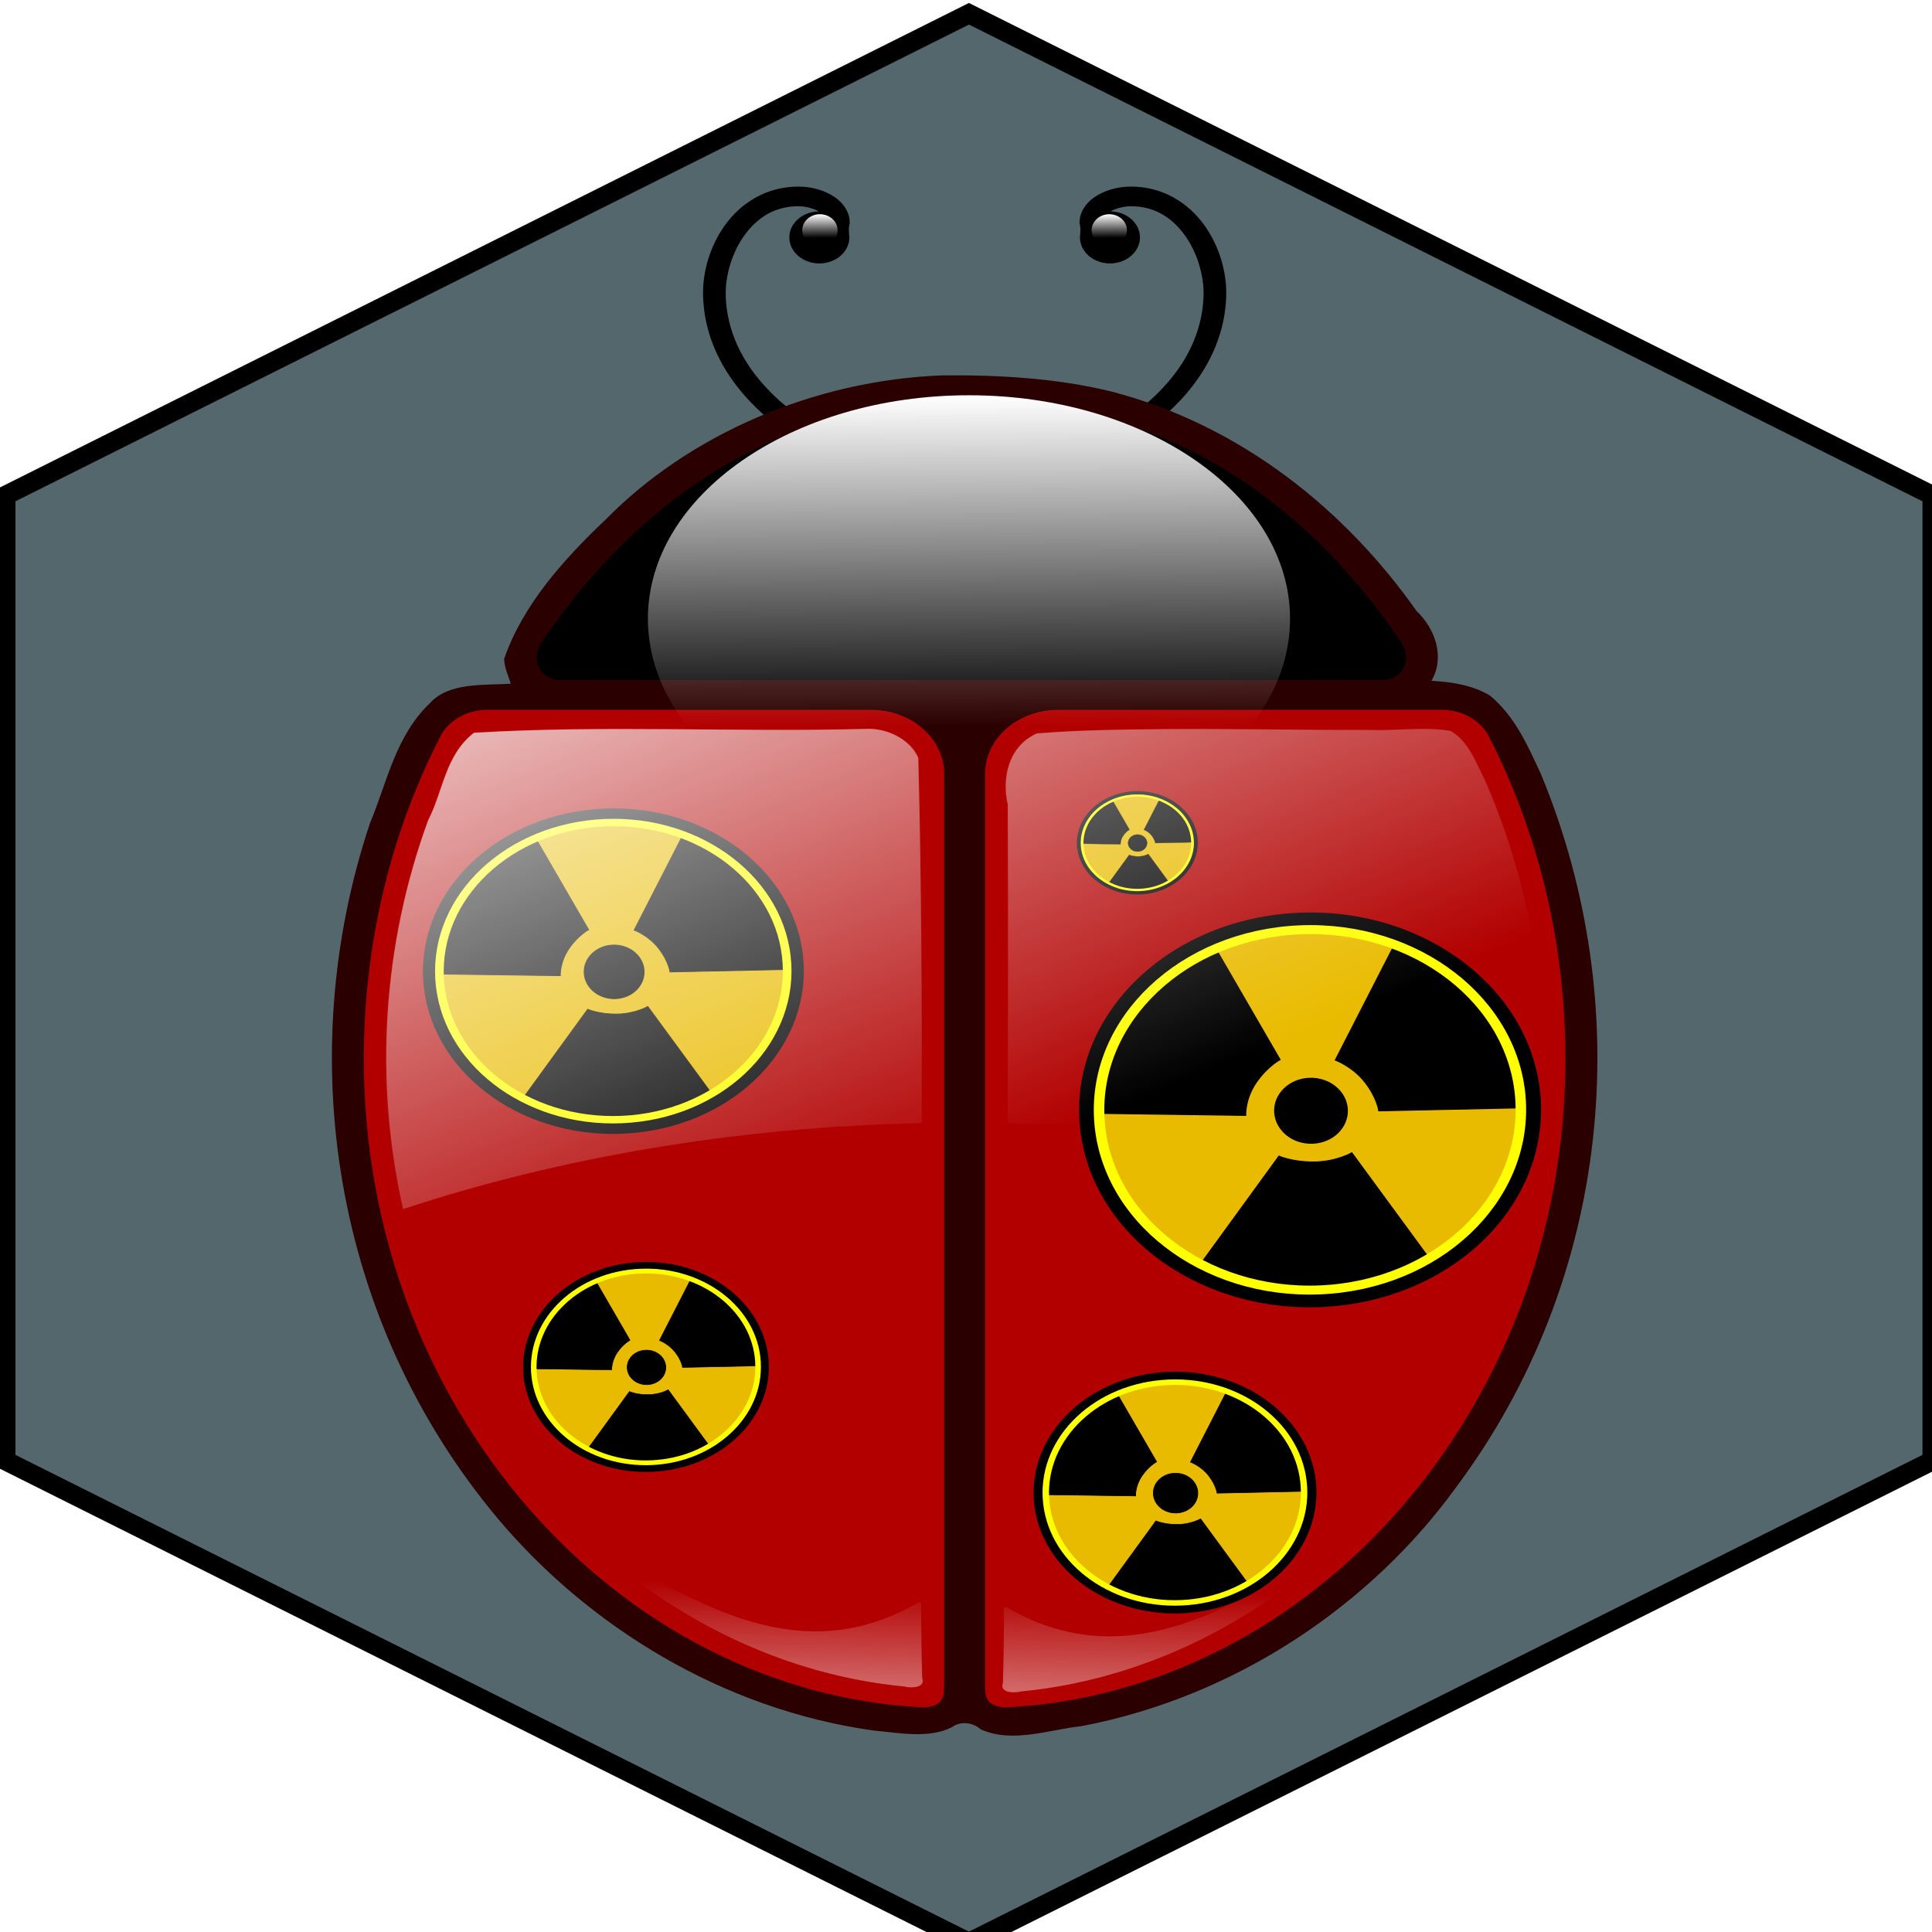
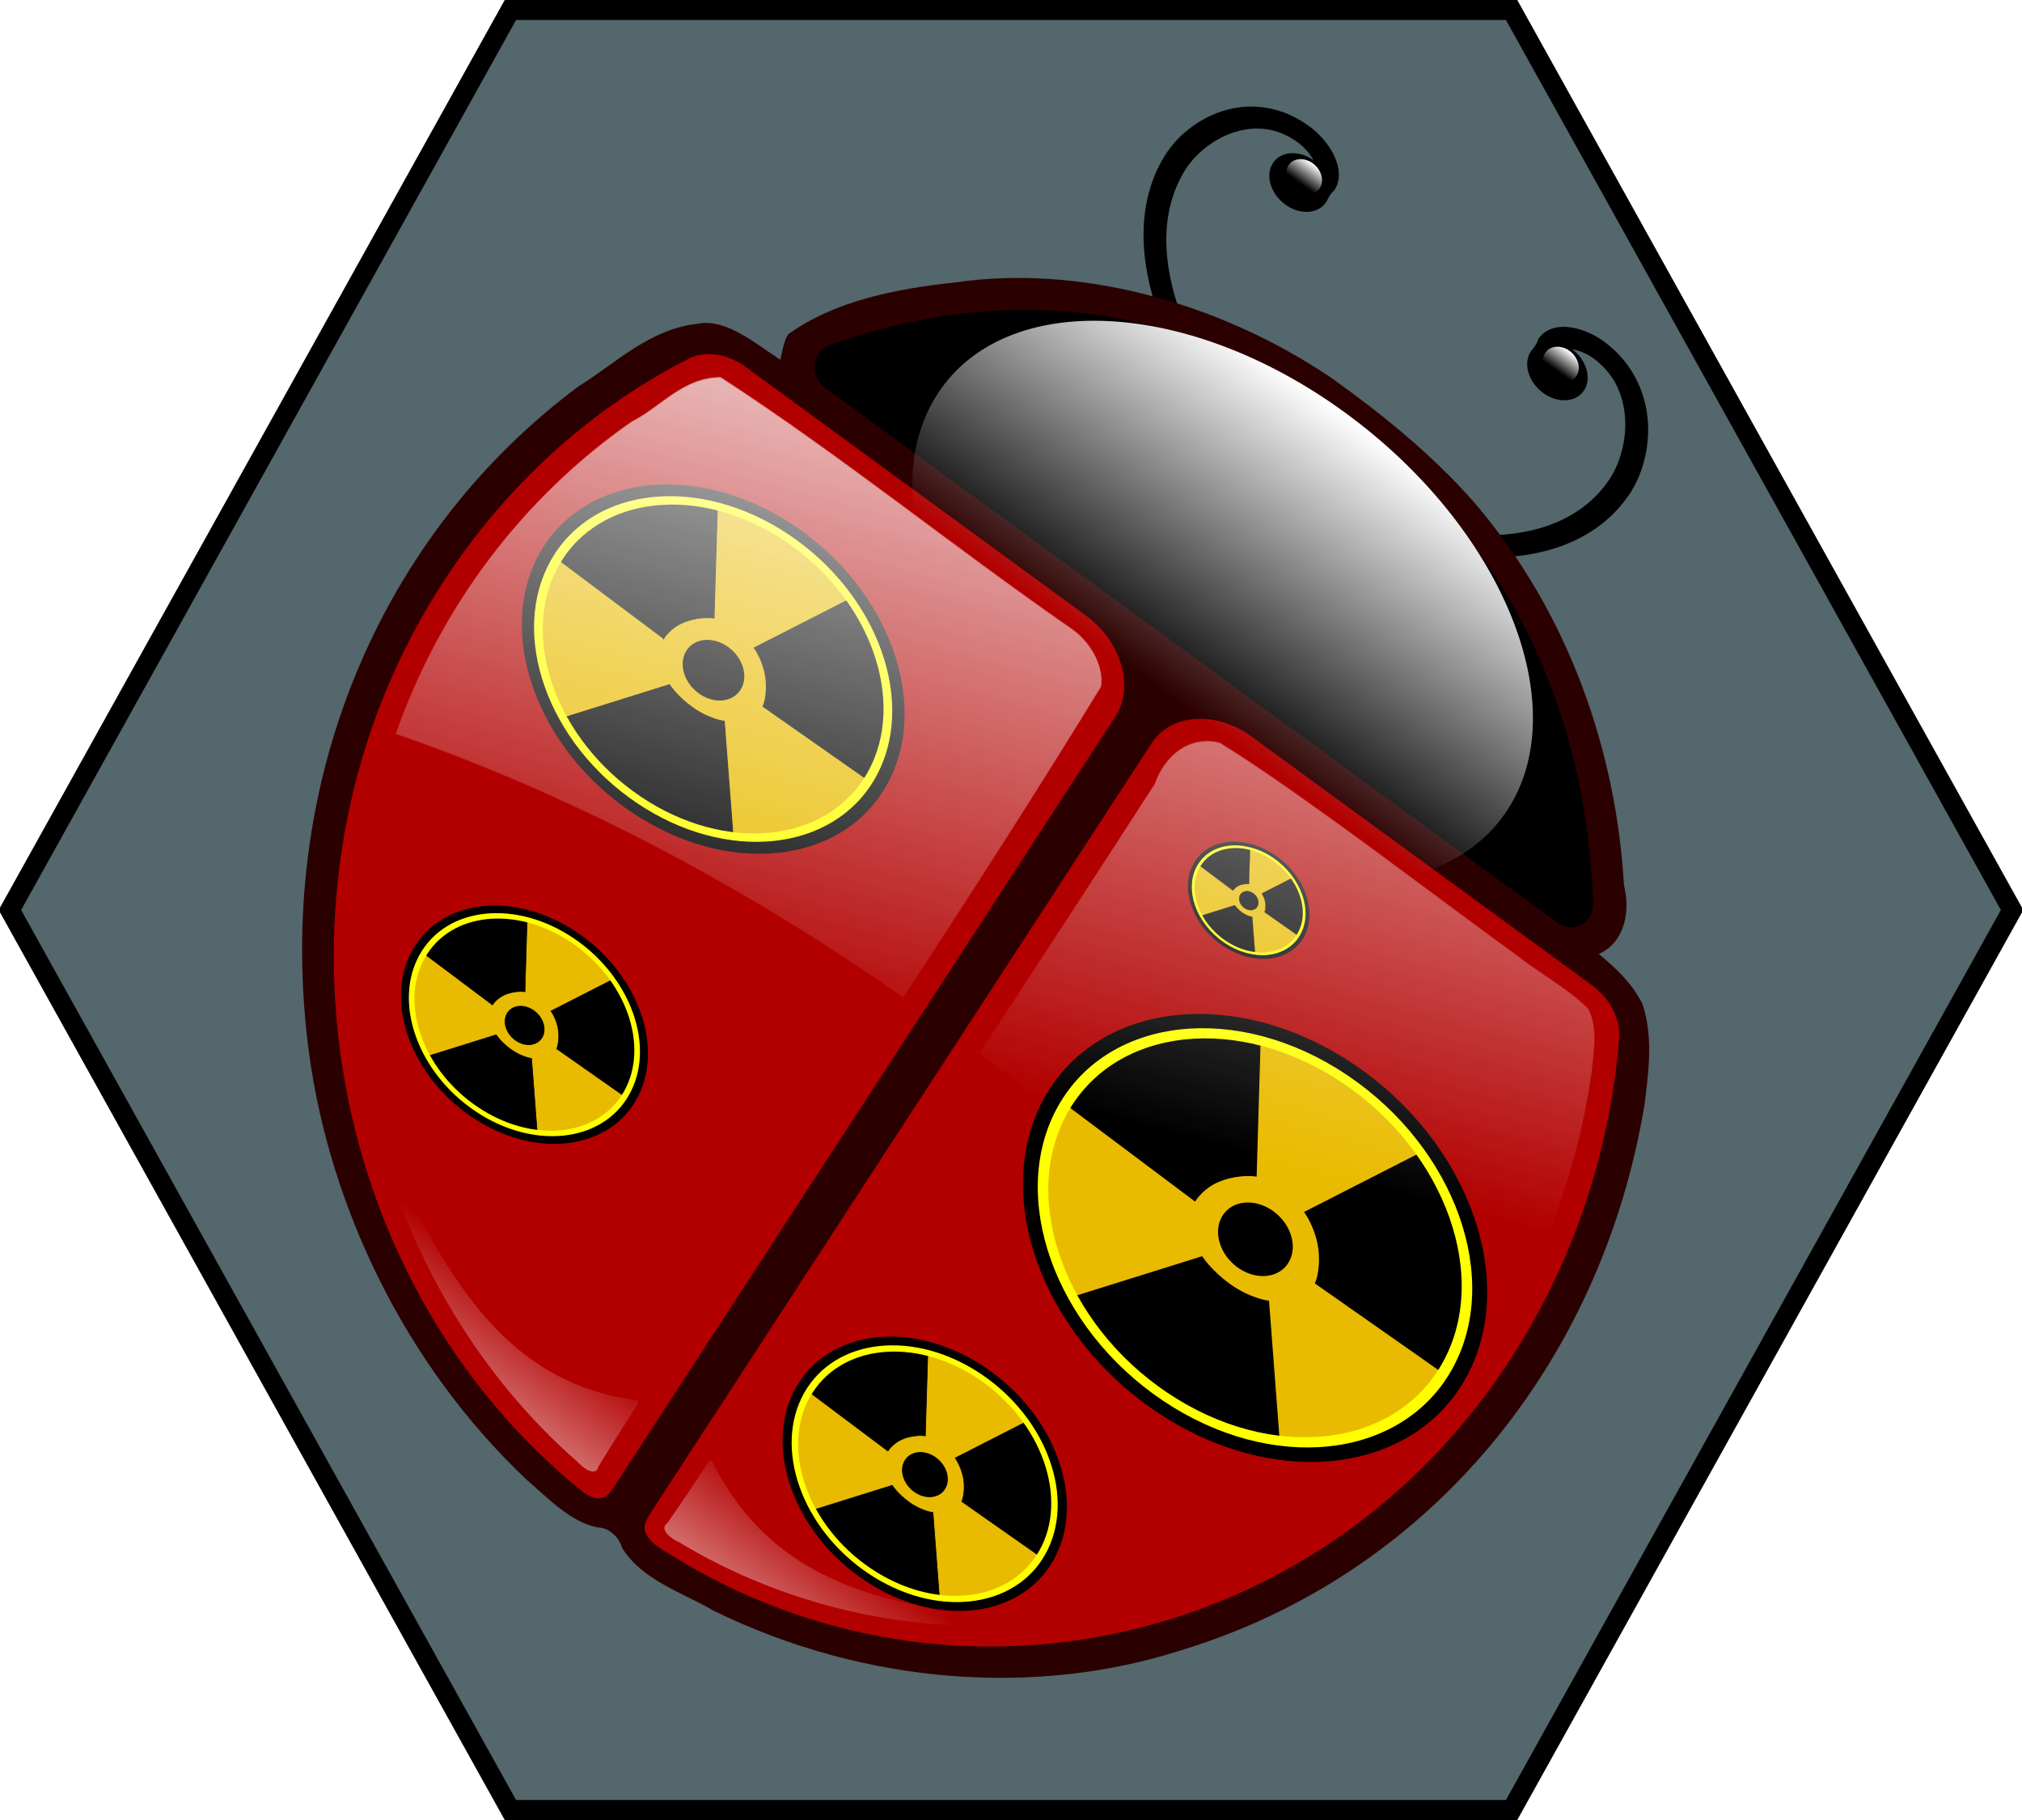
- <svg xmlns="http://www.w3.org/2000/svg" xmlns:xlink="http://www.w3.org/1999/xlink" width="96" height="96" id="svg2" version="1.1">
+ <svg xmlns="http://www.w3.org/2000/svg" xmlns:xlink="http://www.w3.org/1999/xlink" width="100" height="90" id="svg2" version="1.1">
  <defs id="defs4">
    <linearGradient id="linearGradient4792">
      <stop style="stop-color:#ffffff;stop-opacity:1;" offset="0" id="stop4794" />
      <stop style="stop-color:#ffffff;stop-opacity:0;" offset="1" id="stop4796" />
    </linearGradient>
    <linearGradient id="linearGradient4724">
      <stop style="stop-color:#ffffff;stop-opacity:1;" offset="0" id="stop4726" />
      <stop style="stop-color:#ffffff;stop-opacity:0;" offset="1" id="stop4728" />
    </linearGradient>
    <linearGradient id="linearGradient4704">
      <stop id="stop4706" offset="0" style="stop-color:#fffffd;stop-opacity:0.871" />
      <stop id="stop4708" offset="1" style="stop-color:#ffffff;stop-opacity:0" />
    </linearGradient>
    <linearGradient id="linearGradient4542">
      <stop style="stop-color:#ffffff;stop-opacity:1" offset="0" id="stop4544" />
      <stop style="stop-color:#ffffff;stop-opacity:0" offset="1" id="stop4546" />
    </linearGradient>
    <linearGradient id="linearGradient4355">
      <stop style="stop-color:#ffffff;stop-opacity:1;" offset="0" id="stop4357" />
      <stop style="stop-color:#ff0000;stop-opacity:0;" offset="1" id="stop4359" />
    </linearGradient>
    <linearGradient id="linearGradient4273">
      <stop style="stop-color:#660000;stop-opacity:1;" offset="0" id="stop4275" />
      <stop style="stop-color:#cd0000;stop-opacity:1;" offset="1" id="stop4277" />
    </linearGradient>
    <radialGradient xlink:href="#linearGradient4273" id="radialGradient4279" cx="357.432" cy="629.108" fx="357.432" fy="629.108" r="235.732" gradientTransform="matrix(1,0,0,0.9458188,0,34.0858)" gradientUnits="userSpaceOnUse" />
    <filter id="filter4614" color-interpolation-filters="sRGB">
      <feGaussianBlur stdDeviation="0.25" id="feGaussianBlur4616" />
    </filter>
    <linearGradient xlink:href="#linearGradient4704" id="linearGradient4691" x1="340.535" y1="913.626" x2="341.796" y2="863.176" gradientUnits="userSpaceOnUse" />
    <linearGradient xlink:href="#linearGradient4724" id="linearGradient4730" x1="348.137" y1="249.323" x2="349.995" y2="502.955" gradientUnits="userSpaceOnUse" />
    <linearGradient xlink:href="#linearGradient4724" id="linearGradient4758" gradientUnits="userSpaceOnUse" x1="348.137" y1="249.323" x2="349.995" y2="502.955" />
    <linearGradient xlink:href="#linearGradient4724" id="linearGradient4762" gradientUnits="userSpaceOnUse" x1="348.137" y1="249.323" x2="349.995" y2="502.955" />
    <linearGradient xlink:href="#linearGradient4542" id="linearGradient4770" gradientUnits="userSpaceOnUse" x1="180.69" y1="313.838" x2="343.013" y2="651.66" />
    <radialGradient xlink:href="#linearGradient4792" id="radialGradient4798" cx="306.995" cy="760.139" fx="306.995" fy="760.139" r="113.752" gradientTransform="matrix(1,0,0,1.009332,0,-7.093942)" gradientUnits="userSpaceOnUse" />
    <radialGradient xlink:href="#linearGradient4792" id="radialGradient4802" gradientUnits="userSpaceOnUse" gradientTransform="matrix(1,0,0,1.009332,0,-7.093942)" cx="306.995" cy="760.139" fx="306.995" fy="760.139" r="113.752" />
    <radialGradient xlink:href="#linearGradient4792" id="radialGradient4807" gradientUnits="userSpaceOnUse" gradientTransform="matrix(0.5354589,-0.2367818,0.2389916,0.540456,-38.94035,421.9764)" cx="306.995" cy="760.139" fx="306.995" fy="760.139" r="113.752" />
    <radialGradient xlink:href="#linearGradient4792" id="radialGradient4813" gradientUnits="userSpaceOnUse" gradientTransform="matrix(1,0,0,1.009332,0,-7.093942)" cx="306.995" cy="760.139" fx="306.995" fy="760.139" r="113.752" />
    <radialGradient xlink:href="#linearGradient4792" id="radialGradient4815" gradientUnits="userSpaceOnUse" gradientTransform="matrix(0.5354589,-0.2367818,0.2389916,0.540456,-38.94035,421.9764)" cx="306.995" cy="760.139" fx="306.995" fy="760.139" r="113.752" />
    <linearGradient xlink:href="#linearGradient4724" id="linearGradient4838" gradientUnits="userSpaceOnUse" x1="348.137" y1="249.323" x2="349.995" y2="502.955" />
    <linearGradient xlink:href="#linearGradient4724" id="linearGradient4840" gradientUnits="userSpaceOnUse" x1="348.137" y1="249.323" x2="349.995" y2="502.955" />
    <linearGradient xlink:href="#linearGradient4724" id="linearGradient4842" gradientUnits="userSpaceOnUse" x1="348.137" y1="249.323" x2="349.995" y2="502.955" />
    <linearGradient xlink:href="#linearGradient4704" id="linearGradient3219" gradientUnits="userSpaceOnUse" x1="340.535" y1="913.626" x2="341.796" y2="863.176" gradientTransform="translate(28.53863,-14.26932)" />
    <linearGradient xlink:href="#linearGradient4542" id="linearGradient3223" gradientUnits="userSpaceOnUse" x1="180.69" y1="313.838" x2="343.013" y2="651.66" gradientTransform="translate(28.53863,-14.26932)" />
    <linearGradient id="linearGradient1574">
      <stop style="stop-color:#000;stop-opacity:1;" offset="0" id="stop1575" />
      <stop style="stop-color:#fff;stop-opacity:1;" offset="1" id="stop1576" />
    </linearGradient>
  </defs>
-   <g id="layer1" transform="translate(0,-956.3622)">
-     <path style="fill:#53676c;fill-opacity:1;fill-rule:evenodd;stroke:#000000;stroke-width:6.059;stroke-linecap:butt;stroke-linejoin:miter;stroke-miterlimit:4;stroke-opacity:1;stroke-dasharray:none" id="path4050" d="m -131.151,309.225 -155.993,270.188 -311.987,0 -155.993,-270.188 155.993,-270.188 311.987,0 z" transform="matrix(0,0.1535883,-0.1773484,0,102.987,1073.024)" />
-     <g id="g3615" transform="matrix(0.1125942,0,0,0.09758685,6.094887,952.3881)">
+   <g id="layer1" transform="translate(0,-962.3622)">
+     <path style="fill:#53676c;fill-opacity:1;fill-rule:evenodd;stroke:#000000;stroke-width:6.059;stroke-linecap:butt;stroke-linejoin:miter;stroke-miterlimit:4;stroke-opacity:1;stroke-dasharray:none" id="path4050" d="m -131.151,309.225 -155.993,270.188 -311.987,0 -155.993,-270.188 155.993,-270.188 311.987,0 z" transform="matrix(0.1586932,0,0,0.1647376,120.3229,956.4212)" />
+     <g id="g3615" transform="matrix(0.09943488,0.07263166,-0.05342719,0.08206969,42.3343,935.7956)">
      <g transform="translate(22.01784,33.73068)" id="g4746">
        <path style="font-size:medium;font-style:normal;font-variant:normal;font-weight:normal;font-stretch:normal;text-indent:0;text-align:start;text-decoration:none;line-height:normal;letter-spacing:normal;word-spacing:normal;text-transform:none;direction:ltr;block-progression:tb;writing-mode:lr-tb;text-anchor:start;color:#000000;fill:#000000;fill-opacity:1;stroke:none;stroke-width:10;marker:none;visibility:visible;display:inline;overflow:visible;enable-background:accumulate;font-family:Bitstream Vera Sans;-inkscape-font-specification:Bitstream Vera Sans" d="m 422.75,102 c -4.766,0.024 -9.919,1.355 -14.375,4.281 -4.456,2.926 -8.295,8.089 -8.094,14.5 0.63,2.453 0.292,4.627 0.156,7.094 0,7.314 5.936,13.25 13.25,13.25 7.314,0 13.25,-5.936 13.25,-13.25 0,-7.24 -5.82,-13.131 -13.031,-13.25 2.501,-1.629 6.207,-2.611 8.906,-2.625 10.547,-0.053 18.264,5.816 23.875,14.719 5.611,8.903 8.5,20.739 8.312,30.375 -0.469,24.144 -12.347,44.328 -29.938,59.844 -17.591,15.515 -40.852,26.093 -62.938,30.25 L 363.969,257 c 23.832,-4.486 48.551,-15.656 67.719,-32.562 C 450.855,207.531 464.468,184.621 465,157.281 465.228,145.58 462.017,132.262 455.156,121.375 448.295,110.488 437.173,101.927 422.75,102 z" id="path4732" />
        <path id="path4744" d="m 276.37,102 c 4.766,0.024 9.919,1.355 14.375,4.281 4.456,2.926 8.295,8.089 8.094,14.5 -0.63,2.453 -0.292,4.627 -0.156,7.094 0,7.314 -5.936,13.25 -13.25,13.25 -7.314,0 -13.25,-5.936 -13.25,-13.25 0,-7.24 5.82,-13.131 13.031,-13.25 -2.501,-1.629 -6.207,-2.611 -8.906,-2.625 -10.547,-0.053 -18.264,5.816 -23.875,14.719 -5.611,8.903 -8.5,20.739 -8.312,30.375 0.469,24.144 12.347,44.328 29.938,59.844 17.591,15.515 40.852,26.093 62.938,30.25 L 335.152,257 c -23.832,-4.486 -48.551,-15.656 -67.719,-32.562 -19.168,-16.906 -32.781,-39.817 -33.312,-67.156 -0.228,-11.702 2.982,-25.019 9.844,-35.906 6.861,-10.887 17.983,-19.448 32.406,-19.375 z" style="font-size:medium;font-style:normal;font-variant:normal;font-weight:normal;font-stretch:normal;text-indent:0;text-align:start;text-decoration:none;line-height:normal;letter-spacing:normal;word-spacing:normal;text-transform:none;direction:ltr;block-progression:tb;writing-mode:lr-tb;text-anchor:start;color:#000000;fill:#000000;fill-opacity:1;stroke:none;stroke-width:10;marker:none;visibility:visible;display:inline;overflow:visible;enable-background:accumulate;font-family:Bitstream Vera Sans;-inkscape-font-specification:Bitstream Vera Sans" />
      </g>
      <path id="path4436" d="m 361.695,231.856 c -56.874,2.476 -111.88,30.343 -148.496,73.355 -18.903,20.655 -36.666,43.737 -44.847,70.989 0.12,4.347 1.722,8.451 2.938,12.656 -12.176,0.877 -27.332,-0.747 -35.688,9.875 -15.271,16.89 -18.868,40.298 -26.43,61.046 -34.266,118.45 -16.581,253.605 56.399,354.196 39.475,54.146 98.44,97.038 165.875,107.914 11.267,1.151 24.193,4.274 34.531,-1.719 3.803,-3.294 9.42,-2.388 12.656,1.094 14.076,7.272 30.055,0.18 44.531,-1.625 68.929,-15.185 128.165,-62.486 165.24,-121.521 68.627,-106.042 79.931,-244.931 37.509,-363.232 -5.698,-14.115 -11.284,-29.208 -22.468,-39.966 -7.443,-5.22 -16.828,-6.998 -25.844,-7.531 5.899,-11.93 1.933,-26.154 -6.645,-35.636 -30.919,-50.667 -76.931,-94.418 -134.79,-111.719 -24.194,-6.807 -49.432,-8.424 -74.472,-8.177 z" style="color:#000000;fill:#2b0000;stroke:none;stroke-width:1;marker:none;visibility:visible;display:inline;overflow:visible;enable-background:accumulate" />
      <path id="path3365" d="m 369.113,245.752 c -0.387,0.01 -0.808,0.029 -1.25,0.062 -19.864,1.523 -40.169,3.477 -59.125,10.125 -54.255,19.027 -95.651,63.218 -124,112.156 -4.321,7.459 -1.366,18.053 7.375,18.812 60.793,0.16 121.579,0.017 182.375,0.062 0.052,-4e-5 0.104,4e-5 0.156,0 60.796,-0.045 121.613,0.098 182.406,-0.062 8.741,-0.759 11.665,-11.353 7.344,-18.812 -28.349,-48.938 -69.745,-93.129 -124,-112.156 -18.956,-6.648 -39.261,-8.602 -59.125,-10.125 -5.086,-0.39 -4.272,1.304 -6.62,1.186 -2.348,-0.118 -1.474,-1.35 -5.536,-1.249 z" style="color:#000000;fill:#000000;fill-opacity:1;stroke:none;stroke-width:1;marker:none;visibility:visible;display:inline;overflow:visible;enable-background:accumulate" />
      <g transform="translate(28.53863,-14.26932)" id="g4503">
        <path style="color:#000000;fill:#b20000;fill-opacity:1;stroke:none;stroke-width:1;marker:none;visibility:visible;display:inline;overflow:visible;enable-background:accumulate" d="m 384.258,416.432 c -17.777,0 -32.192,14.585 -32.192,32.572 l 0,463.022 c 0.008,6.572 0.008,11.469 8.631,12.388 135.91,-7.522 247.482,-152.747 247.482,-330.262 0,-58.575 -11.798,-113.575 -32.495,-161.266 -0.099,0.046 -0.164,0.06 -0.182,0 -0.317,-1.061 -0.724,-2.104 -1.181,-3.095 -0.054,-0.121 -0.097,-0.247 -0.151,-0.368 -0.02,-0.042 -0.04,-0.081 -0.06,-0.123 -3.74,-7.637 -11.508,-12.869 -20.502,-12.869 l -169.349,0 0,-4e-5 z" id="path3362" />
        <path id="path4267" d="m 301.803,416.432 c 17.777,0 32.192,14.585 32.192,32.572 l 0,463.022 c -0.008,6.572 -0.008,11.469 -8.631,12.388 C 189.455,916.891 77.883,771.666 77.883,594.152 c 0,-58.575 11.798,-113.575 32.495,-161.266 0.099,0.046 0.164,0.06 0.182,0 0.317,-1.061 0.724,-2.104 1.181,-3.095 0.054,-0.121 0.097,-0.247 0.151,-0.368 0.02,-0.042 0.04,-0.081 0.06,-0.123 3.74,-7.637 11.508,-12.869 20.502,-12.869 l 169.349,0 0,-4e-5 z" style="color:#000000;fill:#b20000;fill-opacity:1;stroke:none;stroke-width:1;marker:none;visibility:visible;display:inline;overflow:visible;enable-background:accumulate" />
      </g>
      <g transform="matrix(0.1717565,0,0,0.1717565,164.6168,671.4624)" id="g3559">
        <path d="m 635,394.094 c 0,153.259 -124.241,277.5 -277.5,277.5 -153.259,0 -277.5,-124.241 -277.5,-277.5 0,-153.259 124.241,-277.5 277.5,-277.5 153.259,0 277.5,124.241 277.5,277.5 z" id="path3561" style="fill:#fbf900;fill-opacity:0.75;fill-rule:evenodd;stroke:#000000;stroke-width:19.587;stroke-linecap:butt;stroke-linejoin:miter;stroke-miterlimit:4;stroke-opacity:1" transform="matrix(1.097596,-0.05470275,0.05393768,1.082246,-27.40564,-26.8439)" />
        <path d="m 755,397.844 c 0,21.401 -16.789,38.75 -37.5,38.75 -20.711,0 -37.5,-17.349 -37.5,-38.75 0,-21.401 16.789,-38.75 37.5,-38.75 20.711,0 37.5,17.349 37.5,38.75 z" id="path3563" style="fill:#000000;fill-opacity:1;fill-rule:evenodd;stroke:#000000;stroke-width:1pt;stroke-linecap:butt;stroke-linejoin:miter;stroke-opacity:1" transform="matrix(1.319252,-0.06574974,0.06574974,1.319252,-585.2116,-96.21126)" />
        <path d="m 298.218,388.774 c 0,0 -1.277,-25.617 14.525,-52.085 15.04,-25.193 32.454,-35.858 32.454,-35.858 L 250.16,111.536 c 0,0 -61.264,19.139 -119.99,111.556 -60.855,95.768 -48.983,162.232 -48.983,162.232 l 217.03,3.45 z" id="path3565" style="fill:#000000;fill-opacity:1;fill-rule:evenodd;stroke:#000000;stroke-width:1.14pt;stroke-linecap:butt;stroke-linejoin:miter;stroke-opacity:1" />
        <path d="m 420.735,301.584 c 0,0 23.712,9.777 40.907,35.361 16.366,24.352 18.581,44.652 18.581,44.652 l 211.749,-5.174 c 0,0 4.463,-79.692 -49.688,-156.12 C 586.748,141.919 508.952,102.953 508.952,102.953 l -88.217,198.631 z" id="path3567" style="fill:#000000;fill-opacity:1;fill-rule:evenodd;stroke:#000000;stroke-width:1.14pt;stroke-linecap:butt;stroke-linejoin:miter;stroke-opacity:1" />
        <path d="m 443.283,447.738 c 0,0 -21.268,14.336 -52.094,14.494 -29.341,0.15 -47.472,-9.242 -47.472,-9.242 L 230.813,632.203 c 0,0 63.899,47.83 157.524,45.039 96.021,-2.862 168.096,-51.447 168.096,-51.447 L 443.283,447.738 z" id="path3569" style="fill:#000000;fill-opacity:1;fill-rule:evenodd;stroke:#000000;stroke-width:1.14pt;stroke-linecap:butt;stroke-linejoin:miter;stroke-opacity:1" />
        <path d="m 635,394.094 c 0,153.259 -124.241,277.5 -277.5,277.5 -153.259,0 -277.5,-124.241 -277.5,-277.5 0,-153.259 124.241,-277.5 277.5,-277.5 153.259,0 277.5,124.241 277.5,277.5 z" id="path3571" style="fill:none;stroke:#ffff00;stroke-width:13.813;stroke-linecap:butt;stroke-linejoin:miter;stroke-miterlimit:4;stroke-opacity:1" transform="matrix(1.037597,-0.05171245,0.0509892,1.023086,-4.94913,-4.67473)" />
      </g>
      <g transform="matrix(0.2662064,0,0,0.2662064,113.7388,434.0319)" id="g3454">
        <path d="m 635,394.094 c 0,153.259 -124.241,277.5 -277.5,277.5 -153.259,0 -277.5,-124.241 -277.5,-277.5 0,-153.259 124.241,-277.5 277.5,-277.5 153.259,0 277.5,124.241 277.5,277.5 z" id="path1597" style="fill:#fbf900;fill-opacity:0.75;fill-rule:evenodd;stroke:#000000;stroke-width:19.587;stroke-linecap:butt;stroke-linejoin:miter;stroke-miterlimit:4;stroke-opacity:1" transform="matrix(1.097596,-0.05470275,0.05393768,1.082246,-27.40564,-26.8439)" />
        <path d="m 755,397.844 c 0,21.401 -16.789,38.75 -37.5,38.75 -20.711,0 -37.5,-17.349 -37.5,-38.75 0,-21.401 16.789,-38.75 37.5,-38.75 20.711,0 37.5,17.349 37.5,38.75 z" id="path1592" style="fill:#000000;fill-opacity:1;fill-rule:evenodd;stroke:#000000;stroke-width:1pt;stroke-linecap:butt;stroke-linejoin:miter;stroke-opacity:1" transform="matrix(1.319252,-0.06574974,0.06574974,1.319252,-585.2116,-96.21126)" />
        <path d="m 298.218,388.774 c 0,0 -1.277,-25.617 14.525,-52.085 15.04,-25.193 32.454,-35.858 32.454,-35.858 L 250.16,111.536 c 0,0 -61.264,19.139 -119.99,111.556 -60.855,95.768 -48.983,162.232 -48.983,162.232 l 217.03,3.45 z" id="path1593" style="fill:#000000;fill-opacity:1;fill-rule:evenodd;stroke:#000000;stroke-width:1.14pt;stroke-linecap:butt;stroke-linejoin:miter;stroke-opacity:1" />
        <path d="m 420.735,301.584 c 0,0 23.712,9.777 40.907,35.361 16.366,24.352 18.581,44.652 18.581,44.652 l 211.749,-5.174 c 0,0 4.463,-79.692 -49.688,-156.12 C 586.748,141.919 508.952,102.953 508.952,102.953 l -88.217,198.631 z" id="path1595" style="fill:#000000;fill-opacity:1;fill-rule:evenodd;stroke:#000000;stroke-width:1.14pt;stroke-linecap:butt;stroke-linejoin:miter;stroke-opacity:1" />
        <path d="m 443.283,447.738 c 0,0 -21.268,14.336 -52.094,14.494 -29.341,0.15 -47.472,-9.242 -47.472,-9.242 L 230.813,632.203 c 0,0 63.899,47.83 157.524,45.039 96.021,-2.862 168.096,-51.447 168.096,-51.447 L 443.283,447.738 z" id="path1596" style="fill:#000000;fill-opacity:1;fill-rule:evenodd;stroke:#000000;stroke-width:1.14pt;stroke-linecap:butt;stroke-linejoin:miter;stroke-opacity:1" />
        <path d="m 635,394.094 c 0,153.259 -124.241,277.5 -277.5,277.5 -153.259,0 -277.5,-124.241 -277.5,-277.5 0,-153.259 124.241,-277.5 277.5,-277.5 153.259,0 277.5,124.241 277.5,277.5 z" id="path1600" style="fill:none;stroke:#ffff00;stroke-width:13.813;stroke-linecap:butt;stroke-linejoin:miter;stroke-miterlimit:4;stroke-opacity:1" transform="matrix(1.037597,-0.05171245,0.0509892,1.023086,-4.94913,-4.67473)" />
      </g>
      <g transform="matrix(0.1977303,0,0,0.1977303,388.0437,725.5602)" id="g3587">
        <path d="m 635,394.094 c 0,153.259 -124.241,277.5 -277.5,277.5 -153.259,0 -277.5,-124.241 -277.5,-277.5 0,-153.259 124.241,-277.5 277.5,-277.5 153.259,0 277.5,124.241 277.5,277.5 z" id="path3589" style="fill:#fbf900;fill-opacity:0.75;fill-rule:evenodd;stroke:#000000;stroke-width:19.587;stroke-linecap:butt;stroke-linejoin:miter;stroke-miterlimit:4;stroke-opacity:1" transform="matrix(1.097596,-0.05470275,0.05393768,1.082246,-27.40564,-26.8439)" />
        <path d="m 755,397.844 c 0,21.401 -16.789,38.75 -37.5,38.75 -20.711,0 -37.5,-17.349 -37.5,-38.75 0,-21.401 16.789,-38.75 37.5,-38.75 20.711,0 37.5,17.349 37.5,38.75 z" id="path3591" style="fill:#000000;fill-opacity:1;fill-rule:evenodd;stroke:#000000;stroke-width:1pt;stroke-linecap:butt;stroke-linejoin:miter;stroke-opacity:1" transform="matrix(1.319252,-0.06574974,0.06574974,1.319252,-585.2116,-96.21126)" />
        <path d="m 298.218,388.774 c 0,0 -1.277,-25.617 14.525,-52.085 15.04,-25.193 32.454,-35.858 32.454,-35.858 L 250.16,111.536 c 0,0 -61.264,19.139 -119.99,111.556 -60.855,95.768 -48.983,162.232 -48.983,162.232 l 217.03,3.45 z" id="path3593" style="fill:#000000;fill-opacity:1;fill-rule:evenodd;stroke:#000000;stroke-width:1.14pt;stroke-linecap:butt;stroke-linejoin:miter;stroke-opacity:1" />
        <path d="m 420.735,301.584 c 0,0 23.712,9.777 40.907,35.361 16.366,24.352 18.581,44.652 18.581,44.652 l 211.749,-5.174 c 0,0 4.463,-79.692 -49.688,-156.12 C 586.748,141.919 508.952,102.953 508.952,102.953 l -88.217,198.631 z" id="path3595" style="fill:#000000;fill-opacity:1;fill-rule:evenodd;stroke:#000000;stroke-width:1.14pt;stroke-linecap:butt;stroke-linejoin:miter;stroke-opacity:1" />
        <path d="m 443.283,447.738 c 0,0 -21.268,14.336 -52.094,14.494 -29.341,0.15 -47.472,-9.242 -47.472,-9.242 L 230.813,632.203 c 0,0 63.899,47.83 157.524,45.039 96.021,-2.862 168.096,-51.447 168.096,-51.447 L 443.283,447.738 z" id="path3597" style="fill:#000000;fill-opacity:1;fill-rule:evenodd;stroke:#000000;stroke-width:1.14pt;stroke-linecap:butt;stroke-linejoin:miter;stroke-opacity:1" />
        <path d="m 635,394.094 c 0,153.259 -124.241,277.5 -277.5,277.5 -153.259,0 -277.5,-124.241 -277.5,-277.5 0,-153.259 124.241,-277.5 277.5,-277.5 153.259,0 277.5,124.241 277.5,277.5 z" id="path3599" style="fill:none;stroke:#ffff00;stroke-width:13.813;stroke-linecap:butt;stroke-linejoin:miter;stroke-miterlimit:4;stroke-opacity:1" transform="matrix(1.037597,-0.05171245,0.0509892,1.023086,-4.94913,-4.67473)" />
      </g>
      <g id="g3573" transform="matrix(0.3228764,0,0,0.3228764,399.316,483.1383)">
        <path transform="matrix(1.097596,-0.05470275,0.05393768,1.082246,-27.40564,-26.8439)" style="fill:#fbf900;fill-opacity:0.75;fill-rule:evenodd;stroke:#000000;stroke-width:19.587;stroke-linecap:butt;stroke-linejoin:miter;stroke-miterlimit:4;stroke-opacity:1" id="path3575" d="m 635,394.094 c 0,153.259 -124.241,277.5 -277.5,277.5 -153.259,0 -277.5,-124.241 -277.5,-277.5 0,-153.259 124.241,-277.5 277.5,-277.5 153.259,0 277.5,124.241 277.5,277.5 z" />
        <path transform="matrix(1.319252,-0.06574974,0.06574974,1.319252,-585.2116,-96.21126)" style="fill:#000000;fill-opacity:1;fill-rule:evenodd;stroke:#000000;stroke-width:1pt;stroke-linecap:butt;stroke-linejoin:miter;stroke-opacity:1" id="path3577" d="m 755,397.844 c 0,21.401 -16.789,38.75 -37.5,38.75 -20.711,0 -37.5,-17.349 -37.5,-38.75 0,-21.401 16.789,-38.75 37.5,-38.75 20.711,0 37.5,17.349 37.5,38.75 z" />
        <path style="fill:#000000;fill-opacity:1;fill-rule:evenodd;stroke:#000000;stroke-width:1.14pt;stroke-linecap:butt;stroke-linejoin:miter;stroke-opacity:1" id="path3579" d="m 298.218,388.774 c 0,0 -1.277,-25.617 14.525,-52.085 15.04,-25.193 32.454,-35.858 32.454,-35.858 L 250.16,111.536 c 0,0 -61.264,19.139 -119.99,111.556 -60.855,95.768 -48.983,162.232 -48.983,162.232 l 217.03,3.45 z" />
        <path style="fill:#000000;fill-opacity:1;fill-rule:evenodd;stroke:#000000;stroke-width:1.14pt;stroke-linecap:butt;stroke-linejoin:miter;stroke-opacity:1" id="path3581" d="m 420.735,301.584 c 0,0 23.712,9.777 40.907,35.361 16.366,24.352 18.581,44.652 18.581,44.652 l 211.749,-5.174 c 0,0 4.463,-79.692 -49.688,-156.12 C 586.748,141.919 508.952,102.953 508.952,102.953 l -88.217,198.631 z" />
        <path style="fill:#000000;fill-opacity:1;fill-rule:evenodd;stroke:#000000;stroke-width:1.14pt;stroke-linecap:butt;stroke-linejoin:miter;stroke-opacity:1" id="path3583" d="m 443.283,447.738 c 0,0 -21.268,14.336 -52.094,14.494 -29.341,0.15 -47.472,-9.242 -47.472,-9.242 L 230.813,632.203 c 0,0 63.899,47.83 157.524,45.039 96.021,-2.862 168.096,-51.447 168.096,-51.447 L 443.283,447.738 z" />
        <path transform="matrix(1.037597,-0.05171245,0.0509892,1.023086,-4.94913,-4.67473)" style="fill:none;stroke:#ffff00;stroke-width:13.813;stroke-linecap:butt;stroke-linejoin:miter;stroke-miterlimit:4;stroke-opacity:1" id="path3585" d="m 635,394.094 c 0,153.259 -124.241,277.5 -277.5,277.5 -153.259,0 -277.5,-124.241 -277.5,-277.5 0,-153.259 124.241,-277.5 277.5,-277.5 153.259,0 277.5,124.241 277.5,277.5 z" />
      </g>
      <g id="g3545" transform="matrix(0.08450519,0,0,0.08450519,415.1547,437.7513)">
        <path transform="matrix(1.097596,-0.05470275,0.05393768,1.082246,-27.40564,-26.8439)" style="fill:#fbf900;fill-opacity:0.75;fill-rule:evenodd;stroke:#000000;stroke-width:19.587;stroke-linecap:butt;stroke-linejoin:miter;stroke-miterlimit:4;stroke-opacity:1" id="path3547" d="m 635,394.094 c 0,153.259 -124.241,277.5 -277.5,277.5 -153.259,0 -277.5,-124.241 -277.5,-277.5 0,-153.259 124.241,-277.5 277.5,-277.5 153.259,0 277.5,124.241 277.5,277.5 z" />
        <path transform="matrix(1.319252,-0.06574974,0.06574974,1.319252,-585.2116,-96.21126)" style="fill:#000000;fill-opacity:1;fill-rule:evenodd;stroke:#000000;stroke-width:1pt;stroke-linecap:butt;stroke-linejoin:miter;stroke-opacity:1" id="path3549" d="m 755,397.844 c 0,21.401 -16.789,38.75 -37.5,38.75 -20.711,0 -37.5,-17.349 -37.5,-38.75 0,-21.401 16.789,-38.75 37.5,-38.75 20.711,0 37.5,17.349 37.5,38.75 z" />
        <path style="fill:#000000;fill-opacity:1;fill-rule:evenodd;stroke:#000000;stroke-width:1.14pt;stroke-linecap:butt;stroke-linejoin:miter;stroke-opacity:1" id="path3551" d="m 298.218,388.774 c 0,0 -1.277,-25.617 14.525,-52.085 15.04,-25.193 32.454,-35.858 32.454,-35.858 L 250.16,111.536 c 0,0 -61.264,19.139 -119.99,111.556 -60.855,95.768 -48.983,162.232 -48.983,162.232 l 217.03,3.45 z" />
        <path style="fill:#000000;fill-opacity:1;fill-rule:evenodd;stroke:#000000;stroke-width:1.14pt;stroke-linecap:butt;stroke-linejoin:miter;stroke-opacity:1" id="path3553" d="m 420.735,301.584 c 0,0 23.712,9.777 40.907,35.361 16.366,24.352 18.581,44.652 18.581,44.652 l 211.749,-5.174 c 0,0 4.463,-79.692 -49.688,-156.12 C 586.748,141.919 508.952,102.953 508.952,102.953 l -88.217,198.631 z" />
        <path style="fill:#000000;fill-opacity:1;fill-rule:evenodd;stroke:#000000;stroke-width:1.14pt;stroke-linecap:butt;stroke-linejoin:miter;stroke-opacity:1" id="path3555" d="m 443.283,447.738 c 0,0 -21.268,14.336 -52.094,14.494 -29.341,0.15 -47.472,-9.242 -47.472,-9.242 L 230.813,632.203 c 0,0 63.899,47.83 157.524,45.039 96.021,-2.862 168.096,-51.447 168.096,-51.447 L 443.283,447.738 z" />
        <path transform="matrix(1.037597,-0.05171245,0.0509892,1.023086,-4.94913,-4.67473)" style="fill:none;stroke:#ffff00;stroke-width:13.813;stroke-linecap:butt;stroke-linejoin:miter;stroke-miterlimit:4;stroke-opacity:1" id="path3557" d="m 635,394.094 c 0,153.259 -124.241,277.5 -277.5,277.5 -153.259,0 -277.5,-124.241 -277.5,-277.5 0,-153.259 124.241,-277.5 277.5,-277.5 153.259,0 277.5,124.241 277.5,277.5 z" />
      </g>
      <path id="path4509" d="m 329.726,411.824 c -0.611,-0.016 -1.232,-0.004 -1.844,0.031 -57.6,1.772 -115.3,-2.02 -172.844,1.969 -12.749,11.362 -13.594,29.83 -20.25,44.594 -20.082,63.5 -23.875,132.488 -11.031,197.969 68.396,-26.102 146.174,-41.736 228.906,-43.812 0.07,-62.008 -0.126,-124.021 -1.531,-185.969 -3.257,-8.644 -12.234,-14.54 -21.406,-14.781 z m 242.969,0.062 c -7.468,0.091 -15.016,0.86 -22.438,0.469 -29.397,0.16 -58.791,-0.599 -88.188,-0.406 -19.537,0.22 -39.232,0.375 -58.625,2.219 -12.798,6.571 -15.482,23.184 -12.844,36.156 0.196,54.079 0.098,108.17 0,162.25 82.692,2.083 160.413,17.695 228.781,43.781 14.209,-72.711 7.969,-149.584 -18.344,-218.781 -3.888,-8.687 -6.963,-19.254 -15.031,-24.719 -4.384,-0.837 -8.832,-1.023 -13.312,-0.969 z" style="opacity:0.9;color:#000000;fill:url(#linearGradient3223);fill-opacity:1;stroke:none;stroke-width:1;marker:none;visibility:visible;display:inline;overflow:visible;filter:url(#filter4614);enable-background:accumulate" />
      <path transform="translate(28.53863,-14.26932)" d="m 574.34,677.793 c 0,51.225 -101.02,92.751 -225.634,92.751 -124.614,0 -225.634,-41.526 -225.634,-92.751 0,-51.225 101.02,-92.751 225.634,-92.751 124.614,0 225.634,41.526 225.634,92.751 z" id="path4636" style="opacity:0.9;color:#000000;fill:#000000;fill-opacity:0;fill-rule:evenodd;stroke:none;stroke-width:1;marker:none;visibility:visible;display:inline;overflow:visible;enable-background:accumulate" />
      <path id="path4679" d="m 210.382,830.043 c 35.957,36.932 82.894,63.678 134.5,69.406 3.172,0.974 9.545,0.67 7.969,-4.25 -0.296,-11.228 -0.414,-22.459 -0.469,-33.688 0.196,-7.05 0.194,-5.642 -5.062,-2.406 -53.163,32.307 -98.277,-6.905 -136.938,-29.062 z m 320.562,2.531 c -38.66,22.158 -83.774,61.37 -136.938,29.062 -5.256,-3.236 -5.259,-4.643 -5.062,2.406 -0.054,11.228 -0.173,22.46 -0.469,33.688 -1.576,4.92 4.797,5.224 7.969,4.25 51.606,-5.728 98.543,-32.474 134.5,-69.406 z" style="opacity:0.459;color:#000000;fill:url(#linearGradient3219);fill-opacity:1;stroke:none;stroke-width:1;marker:none;visibility:visible;display:inline;overflow:visible;enable-background:accumulate" />
      <path transform="matrix(0.7366638,0,0,0.6633055,115.6599,76.8544)" d="m 542.334,420.48 c 0,94.733 -86.113,171.529 -192.339,171.529 -106.226,0 -192.339,-76.796 -192.339,-171.529 0,-94.733 86.113,-171.529 192.339,-171.529 106.226,0 192.339,76.796 192.339,171.529 z" id="path4722" style="color:#000000;fill:url(#linearGradient4838);fill-opacity:1;fill-rule:evenodd;stroke:none;stroke-width:1;marker:none;visibility:visible;display:inline;overflow:visible;enable-background:accumulate" />
      <path style="color:#000000;fill:url(#linearGradient4840);fill-opacity:1;fill-rule:evenodd;stroke:none;stroke-width:1;marker:none;visibility:visible;display:inline;overflow:visible;enable-background:accumulate" id="path4756" d="m 542.334,420.48 c 0,94.733 -86.113,171.529 -192.339,171.529 -106.226,0 -192.339,-76.796 -192.339,-171.529 0,-94.733 86.113,-171.529 192.339,-171.529 106.226,0 192.339,76.796 192.339,171.529 z" transform="matrix(0.04051754,0,0,0.04737149,293.5358,138.0164)" />
      <path transform="matrix(0.04051754,0,0,0.04737149,421.2365,138.0164)" d="m 542.334,420.48 c 0,94.733 -86.113,171.529 -192.339,171.529 -106.226,0 -192.339,-76.796 -192.339,-171.529 0,-94.733 86.113,-171.529 192.339,-171.529 106.226,0 192.339,76.796 192.339,171.529 z" id="path4760" style="color:#000000;fill:url(#linearGradient4842);fill-opacity:1;fill-rule:evenodd;stroke:none;stroke-width:1;marker:none;visibility:visible;display:inline;overflow:visible;enable-background:accumulate" />
    </g>
  </g>
</svg>
